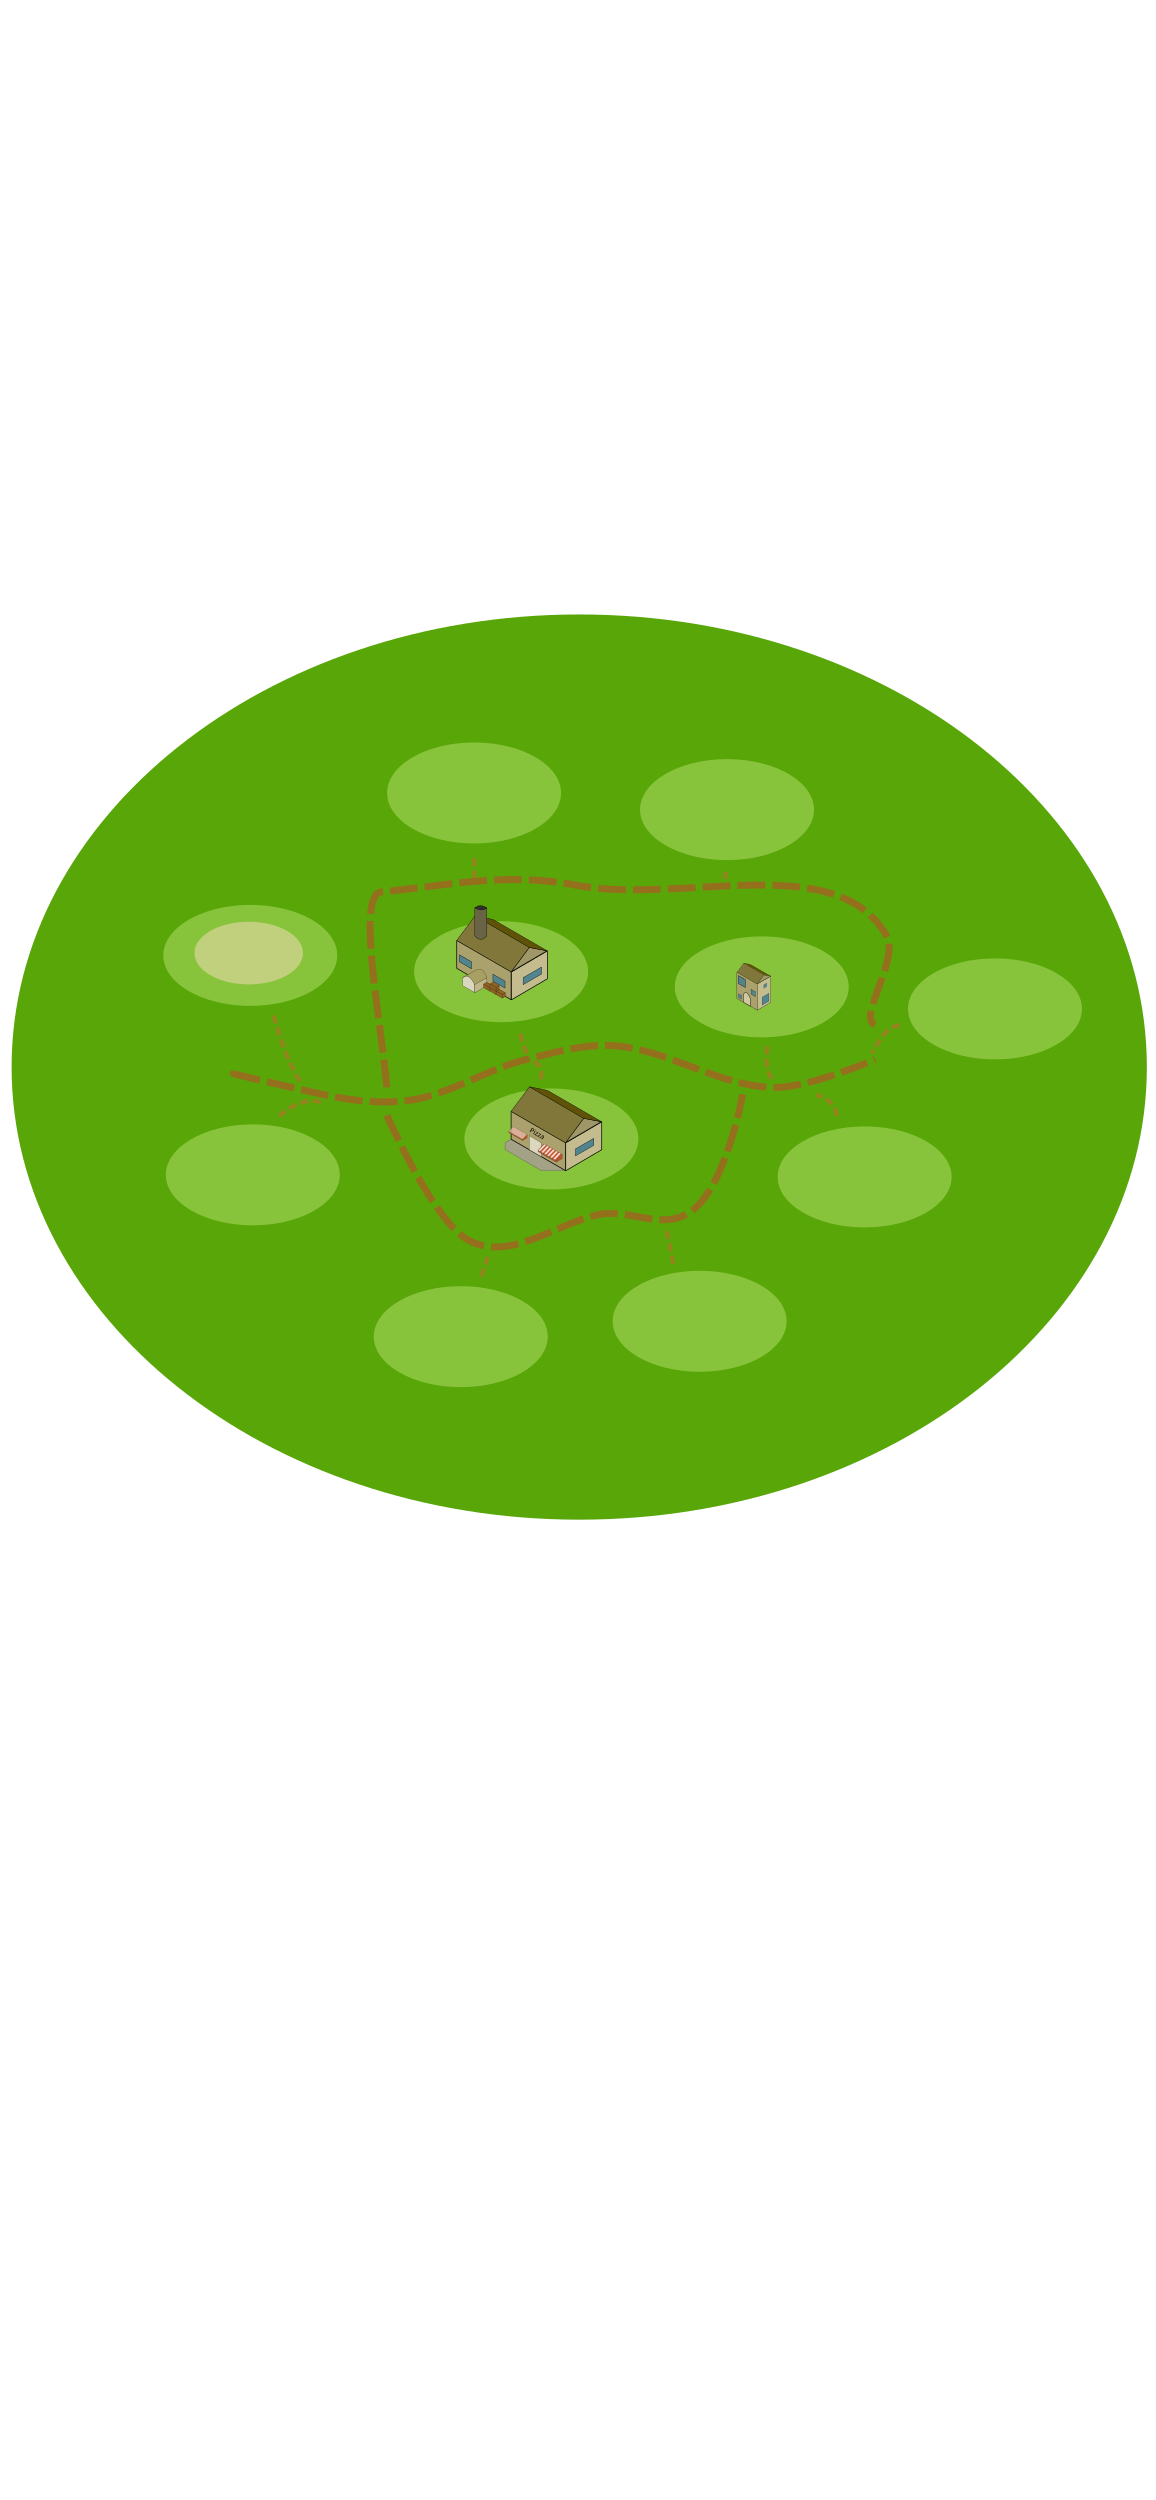
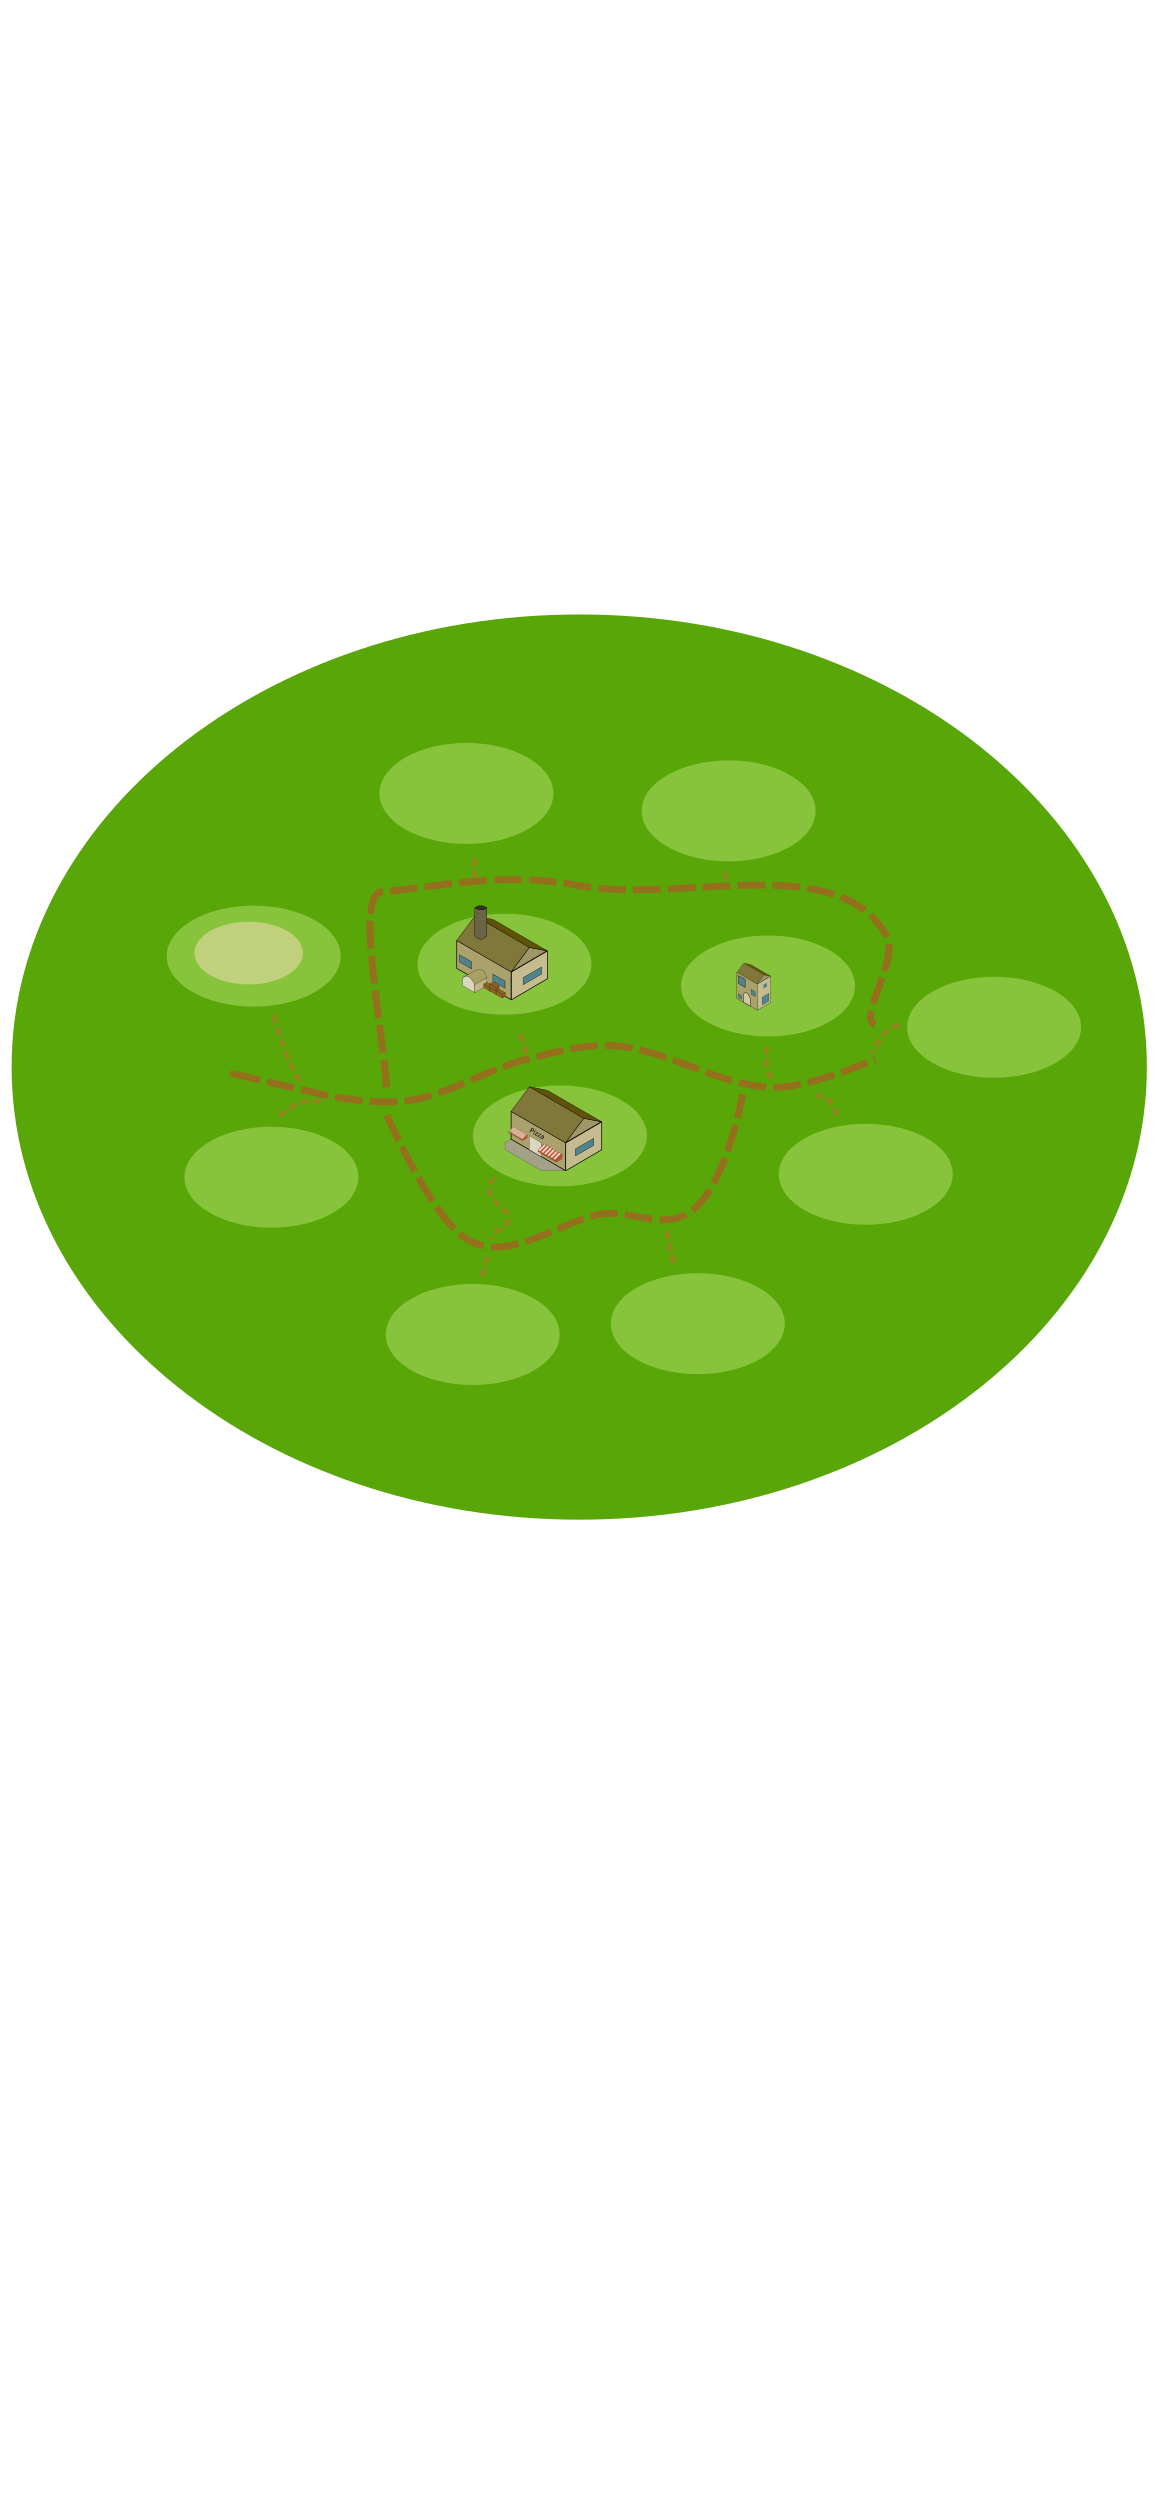
<svg xmlns="http://www.w3.org/2000/svg" xmlns:ns2="http://www.openswatchbook.org/uri/2009/osb" xmlns:xlink="http://www.w3.org/1999/xlink" width="828" height="1792" viewBox="0 0 219.075 474.133" version="1.1" id="svg8">
  <defs id="defs2">
    <pattern xlink:href="#pattern4305" id="pattern4311" patternTransform="matrix(0.01811619,0.01737727,-0.00645259,0.00672697,101.3938,212.3444)" />
    <linearGradient id="linearGradient4225" ns2:paint="solid">
      <stop style="stop-color:#c0552b;stop-opacity:1;" offset="0" id="stop4223" />
    </linearGradient>
    <linearGradient id="linearGradient4194" ns2:paint="solid">
      <stop style="stop-color:#c0552b;stop-opacity:1;" offset="0" id="stop4192" />
    </linearGradient>
    <filter style="color-interpolation-filters:sRGB" id="filter1945" x="-0.017" width="1.034" y="-0.012" height="1.025">
      <feGaussianBlur stdDeviation="0.017" id="feGaussianBlur1947" />
    </filter>
    <pattern patternUnits="userSpaceOnUse" width="1.748" height="1.74" patternTransform="translate(392.813,815.9419)" id="pattern4285">
      <rect x="0.316" y="-0.313" width="1.835" height="0.316" id="rect4268" style="fill:#c0552b;stroke:none;stroke-width:1.076" transform="rotate(44.73916)" />
      <rect x="0.316" y="0.003" width="1.835" height="0.316" id="rect4270" style="fill:#000000;stroke:none;stroke-width:1.076" transform="rotate(44.73916)" />
    </pattern>
    <pattern patternUnits="userSpaceOnUse" width="25.092" height="40.885" patternTransform="translate(893.6224,749.7032)" id="pattern4305">
      <rect style="font-variation-settings:normal;opacity:1;vector-effect:none;fill:#c0552b;fill-opacity:1;stroke:#000000;stroke-width:0;stroke-linecap:butt;stroke-linejoin:miter;stroke-miterlimit:4;stroke-dasharray:none;stroke-dashoffset:0;stroke-opacity:1;stop-color:#000000;stop-opacity:1" id="rect4297" width="12.546" height="40.885" x="1.8897639e-06" y="1.8897639e-06" />
      <rect style="font-variation-settings:normal;opacity:1;vector-effect:none;fill:#ffe1e1;fill-opacity:1;stroke:#000000;stroke-width:0;stroke-linecap:butt;stroke-linejoin:miter;stroke-miterlimit:4;stroke-dasharray:none;stroke-dashoffset:0;stroke-opacity:1;stop-color:#000000;stop-opacity:1" id="rect4299" width="12.546" height="40.885" x="12.546" y="1.8897639e-06" />
    </pattern>
  </defs>
  <g id="layer1" transform="translate(-38.7751,-7.516966)">
    <ellipse style="fill:#59a608;fill-opacity:1;fill-rule:evenodd;stroke-width:0.775" id="path10" cx="148.628" cy="209.89" rx="107.652" ry="85.84" />
    <path style="fill:none;stroke:#000000;stroke-width:0.265px;stroke-linecap:butt;stroke-linejoin:miter;stroke-opacity:1" d="M 115.504,216.538 Z" id="path901" />
    <path style="fill:none;stroke:#000000;stroke-width:0.265px;stroke-linecap:butt;stroke-linejoin:miter;stroke-opacity:1" d="M 115.504,216.538 Z" id="path903" />
  </g>
  <g id="layer3" style="display:inline">
    <g id="g1059" transform="translate(-38.7751,-7.516966)">
      <path style="font-variation-settings:normal;opacity:1;vector-effect:none;fill:none;fill-opacity:1;stroke:#94831d;stroke-width:0.794;stroke-linecap:butt;stroke-linejoin:miter;stroke-miterlimit:4;stroke-dasharray:1.587, 0.794;stroke-dashoffset:0;stroke-opacity:1;stop-color:#000000;stop-opacity:1" d="m 95.661,212.569 c -2.494,-3.823 -3.825,-8.58 -5.292,-13.229" id="path905" />
      <path style="font-variation-settings:normal;opacity:1;vector-effect:none;fill:none;fill-opacity:1;stroke:#94831d;stroke-width:0.794;stroke-linecap:butt;stroke-linejoin:miter;stroke-miterlimit:4;stroke-dasharray:1.587, 0.794;stroke-dashoffset:0;stroke-opacity:1;stop-color:#000000;stop-opacity:1" d="m 91.692,219.184 c 1.489,-1.201 4.524,-3.676 7.938,-2.646" id="path926" />
      <path style="font-variation-settings:normal;opacity:1;vector-effect:none;fill:none;fill-opacity:1;stroke:#94831d;stroke-width:0.794;stroke-linecap:butt;stroke-linejoin:miter;stroke-miterlimit:4;stroke-dasharray:1.587, 0.794;stroke-dashoffset:0;stroke-opacity:1;stop-color:#000000;stop-opacity:1" d="m 184.296,205.954 c -0.292,2.654 -0.252,5.104 1.323,6.615" id="path964" />
      <path style="font-variation-settings:normal;opacity:1;vector-effect:none;fill:none;fill-opacity:1;stroke:#94831d;stroke-width:0.794;stroke-linecap:butt;stroke-linejoin:miter;stroke-miterlimit:4;stroke-dasharray:1.587, 0.794;stroke-dashoffset:0;stroke-opacity:1;stop-color:#000000;stop-opacity:1" d="m 197.525,219.184 c -0.482,-1.92 -1.438,-3.504 -3.969,-3.969" id="path972" />
      <path style="font-variation-settings:normal;opacity:1;vector-effect:none;fill:none;fill-opacity:1;stroke:#94831d;stroke-width:0.794;stroke-linecap:butt;stroke-linejoin:miter;stroke-miterlimit:4;stroke-dasharray:1.587, 0.794;stroke-dashoffset:0;stroke-opacity:1;stop-color:#000000;stop-opacity:1" d="m 209.431,201.986 c -2.357,0.02 -3.804,2.714 -5.292,5.292" id="path980" />
      <path style="font-variation-settings:normal;opacity:1;vector-effect:none;fill:none;fill-opacity:1;stroke:#94831d;stroke-width:0.794;stroke-linecap:butt;stroke-linejoin:miter;stroke-miterlimit:4;stroke-dasharray:1.587, 0.794;stroke-dashoffset:0;stroke-opacity:1;stop-color:#000000;stop-opacity:1" d="m 128.733,170.236 v 3.969" id="path996" />
      <path style="font-variation-settings:normal;opacity:1;vector-effect:none;fill:none;fill-opacity:1;stroke:#94831d;stroke-width:0.794;stroke-linecap:butt;stroke-linejoin:miter;stroke-miterlimit:4;stroke-dasharray:1.587, 0.794;stroke-dashoffset:0;stroke-opacity:1;stop-color:#000000;stop-opacity:1" d="m 176.358,172.882 v 1.323" id="path1004" />
      <path style="font-variation-settings:normal;opacity:1;vector-effect:none;fill:none;fill-opacity:1;stroke:#94831d;stroke-width:0.794;stroke-linecap:butt;stroke-linejoin:miter;stroke-miterlimit:4;stroke-dasharray:1.587, 0.794;stroke-dashoffset:0;stroke-opacity:1;stop-color:#000000;stop-opacity:1" d="m 130.056,249.611 1.323,-3.969" id="path1020" />
      <path style="font-variation-settings:normal;opacity:1;vector-effect:none;fill:none;fill-opacity:1;stroke:#94831d;stroke-width:0.794;stroke-linecap:butt;stroke-linejoin:miter;stroke-miterlimit:4;stroke-dasharray:1.587, 0.794;stroke-dashoffset:0;stroke-opacity:1;stop-color:#000000;stop-opacity:1" d="m 166.477,247.191 -1.323,-6.615" id="path1034" />
-       <path style="font-variation-settings:normal;vector-effect:none;fill:none;fill-opacity:1;stroke:#94831d;stroke-width:0.794;stroke-linecap:butt;stroke-linejoin:miter;stroke-miterlimit:4;stroke-dasharray:1.587, 0.794;stroke-dashoffset:0;stroke-opacity:1;stop-color:#000000" d="m 140.018,208.827 c 2.412,1.509 1.069,2.663 1.323,3.969" id="path942-5" />
+       <path style="font-variation-settings:normal;vector-effect:none;fill:none;fill-opacity:1;stroke:#94831d;stroke-width:0.794;stroke-linecap:butt;stroke-linejoin:miter;stroke-miterlimit:4;stroke-dasharray:1.587, 0.794;stroke-dashoffset:0;stroke-opacity:1;stop-color:#000000" d="m 132.456,230.716 c -0.186,0.569 -2.472,2.758 0.96,5.214 4.981,4.435 -1.622,4.261 -1.263,6.579" id="path942-5" />
      <path style="font-variation-settings:normal;opacity:1;vector-effect:none;fill:none;fill-opacity:1;stroke:#94831d;stroke-width:0.794;stroke-linecap:butt;stroke-linejoin:miter;stroke-miterlimit:4;stroke-dasharray:1.587, 0.794;stroke-dashoffset:0;stroke-opacity:1;stop-color:#000000;stop-opacity:1" d="m 137.372,203.535 1.323,3.969" id="path942" />
    </g>
    <g id="g1045" style="stroke:#94701d;stroke-width:1.323;stroke-miterlimit:4;stroke-dasharray:5.292, 1.323;stroke-dashoffset:0;stroke-opacity:1" transform="translate(-39.4922,-7.671536)">
      <path style="fill:none;fill-opacity:1;stroke:#94701d;stroke-width:1.323;stroke-linecap:butt;stroke-linejoin:miter;stroke-miterlimit:4;stroke-dasharray:5.292, 1.323;stroke-dashoffset:0;stroke-opacity:1" d="m 83.754,211.246 c -0.521,0.037 6.36,1.56 12.474,2.979 6.354,1.476 12.093,2.84 19.276,2.312 8.344,-0.613 15.692,-5.921 23.812,-7.938 5.206,-1.293 10.515,-2.86 15.875,-2.646 10.9,0.435 20.842,8.119 31.75,7.938 6.42,-0.107 18.521,-5.292 18.521,-5.292" id="path895" />
      <path style="font-variation-settings:normal;opacity:1;vector-effect:none;fill:none;fill-opacity:1;stroke:#94701d;stroke-width:1.323;stroke-linecap:butt;stroke-linejoin:miter;stroke-miterlimit:4;stroke-dasharray:5.292, 1.323;stroke-dashoffset:0;stroke-opacity:1;stop-color:#000000;stop-opacity:1" d="m 112.858,213.892 c -1.111,-12.776 -5.908,-36.648 -1.01,-37.078 11.2,-0.984 23.293,-3.858 36.729,-1.287 20.129,3.853 49.325,-6.984 58.988,9.48 2.702,4.603 -5.616,15.822 -2.102,16.979" id="path988" />
      <path style="font-variation-settings:normal;opacity:1;vector-effect:none;fill:none;fill-opacity:1;stroke:#94701d;stroke-width:1.323;stroke-linecap:butt;stroke-linejoin:miter;stroke-miterlimit:4;stroke-dasharray:5.292, 1.323;stroke-dashoffset:0;stroke-opacity:1;stop-color:#000000;stop-opacity:1" d="m 112.858,219.184 c 0,0 8.683,19.966 15.451,23.668 7.604,4.159 15.998,-2.695 24.211,-4.732 6.001,-1.488 11.889,2.87 17.383,-0.281 7.217,-4.14 10.425,-22.623 10.425,-22.623" id="path1012" />
    </g>
  </g>
  <g id="layer2" style="display:inline">
-     <ellipse style="fill:#87c43b;fill-opacity:1;stroke-width:0.379" id="lot1" cx="144.469" cy="187.165" rx="16.495" ry="9.577" data-type="lot" />
-     <ellipse style="fill:#87c43b;fill-opacity:1;stroke-width:0.379" id="lot11" cx="188.701" cy="191.341" rx="16.495" ry="9.577" data-type="lot" />
-     <ellipse style="fill:#87c43b;fill-opacity:1;stroke-width:0.379" id="lot10" cx="137.883" cy="153.547" rx="16.495" ry="9.577" data-type="lot" />
-     <ellipse style="fill:#87c43b;fill-opacity:1;stroke-width:0.379" id="lot9" cx="89.91" cy="150.391" rx="16.495" ry="9.577" data-type="lot" />
-     <ellipse style="fill:#87c43b;fill-opacity:1;stroke-width:0.379" id="lot8" cx="47.465" cy="181.193" rx="16.495" ry="9.577" data-type="lot" />
-     <ellipse style="fill:#87c43b;fill-opacity:1;stroke-width:0.379" id="lot7" cx="47.946" cy="222.814" rx="16.495" ry="9.577" data-type="lot" />
-     <ellipse style="fill:#87c43b;fill-opacity:1;stroke-width:0.379" id="lot6" cx="87.388" cy="253.499" rx="16.495" ry="9.577" data-type="lot" />
-     <ellipse style="fill:#87c43b;fill-opacity:1;stroke-width:0.379" id="lot5" cx="132.689" cy="250.583" rx="16.495" ry="9.577" data-type="lot" />
-     <ellipse style="fill:#87c43b;fill-opacity:1;stroke-width:0.379" id="lot4" cx="163.978" cy="223.207" rx="16.495" ry="9.577" data-type="lot" />
-     <ellipse style="fill:#87c43b;fill-opacity:1;stroke-width:0.379" id="lot3" cx="104.572" cy="216.004" rx="16.495" ry="9.577" data-type="lot" />
-     <ellipse style="fill:#87c43b;fill-opacity:1;stroke-width:0.379" id="lot2" cx="95.034" cy="184.284" rx="16.495" ry="9.577" data-type="lot" />
+     <g id="lot11" transform="translate(188.5337,194.8192)">
+       <ellipse style="fill:#87c43b;fill-opacity:1;stroke-width:0.379" id="lot11ellipse" cx="0" cy="0" rx="16.495" ry="9.577" data-type="lot" />
+     </g>
+     <g id="lot10" transform="translate(138.1942,153.7876)">
+       <ellipse style="fill:#87c43b;fill-opacity:1;stroke-width:0.379" id="lot10ellipse" cx="0" cy="0" rx="16.495" ry="9.577" data-type="lot" />
+     </g>
+     <g id="lot9" transform="translate(88.4606,150.4785)">
+       <ellipse style="fill:#87c43b;fill-opacity:1;stroke-width:0.379" id="lot9ellipse" cx="0" cy="0" rx="16.495" ry="9.577" data-type="lot" />
+     </g>
+     <g id="lot8" transform="translate(48.1209,181.3318)">
+       <ellipse style="fill:#87c43b;fill-opacity:1;stroke-width:0.379" id="lot8ellipse" cx="0" cy="0" rx="16.495" ry="9.577" data-type="lot" />
+     </g>
+     <g id="lot7" transform="translate(51.47407,223.255)">
+       <ellipse style="fill:#87c43b;fill-opacity:1;stroke-width:0.379" id="lot7ellipse" cx="0" cy="0" rx="16.495" ry="9.577" data-type="lot" />
+     </g>
+     <g id="lot6" transform="translate(89.65304,253.0896)">
+       <ellipse style="fill:#87c43b;fill-opacity:1;stroke-width:0.379" id="lot6ellipse" cx="0" cy="0" rx="16.495" ry="9.577" data-type="lot" />
+     </g>
+     <g id="lot5" transform="translate(132.3443,251.0335)">
+       <ellipse style="fill:#87c43b;fill-opacity:1;stroke-width:0.379" id="lot5ellipse" cx="0" cy="0" rx="16.495" ry="9.577" data-type="lot" />
+     </g>
+     <g id="lot4" transform="translate(164.1951,222.7054)">
+       <ellipse style="fill:#87c43b;fill-opacity:1;stroke-width:0.379" id="lot4ellipse" cx="0" cy="0" rx="16.495" ry="9.577" data-type="lot" />
+     </g>
+     <g id="lot3" transform="translate(106.1897,215.4242)">
+       <ellipse style="fill:#87c43b;fill-opacity:1;stroke-width:0.379" id="lot3ellipse" rx="16.495" ry="9.577" data-type="lot" cx="0" cy="0" />
+     </g>
+     <g id="lot2" transform="translate(95.67046,182.8625)">
+       <ellipse style="fill:#87c43b;fill-opacity:1;stroke-width:0.379" id="lot2ellipse" cx="0" cy="0" rx="16.495" ry="9.577" data-type="lot" />
+     </g>
+     <g id="lot1" transform="translate(145.6614,186.9934)">
+       <ellipse style="fill:#87c43b;fill-opacity:1;stroke-width:0.379" id="lot1ellipse" cx="0" cy="0" rx="16.495" ry="9.577" data-type="lot" />
+     </g>
  </g>
-   <ellipse style="fill:#c1d07c;fill-opacity:1;stroke-width:0.236" id="ellipse1792" cx="47.172" cy="180.753" rx="10.288" ry="5.943" />
  <g id="layer4">
+     <ellipse style="fill:#c1d07c;fill-opacity:1;stroke-width:0.236" id="ellipse1792" cx="47.172" cy="180.753" rx="10.288" ry="5.943" />
    <g id="g1866">
      <path style="fill:#a3a287;fill-opacity:1;stroke:#545454;stroke-width:0.066;stroke-linecap:butt;stroke-linejoin:miter;stroke-miterlimit:4;stroke-dasharray:none;stroke-opacity:1" d="m 96.933,216.059 -1.146,0.661 v 1.296 l 6.874,3.995 h 4.583 z" id="path4321" />
      <path style="display:inline;fill:#aaa16c;fill-opacity:1;stroke:#000000;stroke-width:0.132;stroke-linecap:butt;stroke-linejoin:bevel;stroke-miterlimit:4;stroke-dasharray:none;stroke-opacity:1" d="m 107.244,222.012 3e-5,-5.292 -10.311,-5.953 -3e-5,5.292 z" id="path1821" />
      <path style="display:inline;fill:#c4bc8e;fill-opacity:1;stroke:#000000;stroke-width:0.132;stroke-linecap:butt;stroke-linejoin:bevel;stroke-miterlimit:4;stroke-dasharray:none;stroke-opacity:1" d="m 107.29,216.747 6.828,-3.995 v 5.292 l -6.828,3.995 z" id="path1823" />
      <path style="font-variation-settings:normal;opacity:1;vector-effect:none;fill:#9f9768;fill-opacity:1;stroke:#000000;stroke-width:0.132;stroke-linecap:butt;stroke-linejoin:bevel;stroke-miterlimit:4;stroke-dasharray:none;stroke-dashoffset:0;stroke-opacity:1;stop-color:#000000;stop-opacity:1" d="m 107.244,216.72 3.437,-4.63 3.391,0.635 z" id="path1830" />
      <path style="fill:#81773b;fill-opacity:1;stroke:#000000;stroke-width:0.066;stroke-linecap:butt;stroke-linejoin:bevel;stroke-miterlimit:4;stroke-dasharray:none;stroke-opacity:1" d="m 107.244,216.72 -10.311,-5.953 3.483,-4.657 10.265,5.98 z" id="path1832" />
      <path style="fill:#605307;fill-opacity:1;stroke:#000000;stroke-width:0.066;stroke-linecap:butt;stroke-linejoin:bevel;stroke-miterlimit:4;stroke-dasharray:none;stroke-opacity:1" d="m 110.681,212.09 3.391,0.635 -10.265,-5.927 -3.391,-0.688 z" id="path1834" />
      <path style="fill:#dbd7be;fill-opacity:1;stroke:#49462b;stroke-width:0.066;stroke-linecap:butt;stroke-linejoin:miter;stroke-miterlimit:4;stroke-dasharray:none;stroke-opacity:1" d="m 100.37,218.043 v -2.672 l 2.288,1.351 0.003,2.644 z" id="path1858" />
      <g id="g2145" transform="translate(0.517711,1.039582)">
        <path style="fill:#c0552b;fill-opacity:1;stroke:#000000;stroke-width:0.026;stroke-linecap:butt;stroke-linejoin:miter;stroke-miterlimit:4;stroke-dasharray:none;stroke-opacity:1" d="m 104.953,219.075 -3.434,-1.954 -0.003,0.261 3.437,1.984 z" id="path2139" />
        <path style="fill:url(#pattern4311);fill-opacity:1;stroke:#000000;stroke-width:0.026;stroke-linecap:butt;stroke-linejoin:miter;stroke-miterlimit:4;stroke-dasharray:none;stroke-opacity:1" d="m 106.098,217.884 -3.44,-1.982 -1.14,1.219 3.434,1.954 z" id="path2141" />
        <path style="font-variation-settings:normal;opacity:1;vector-effect:none;fill:#c0552b;fill-opacity:1;stroke:#000000;stroke-width:0.026;stroke-linecap:butt;stroke-linejoin:miter;stroke-miterlimit:4;stroke-dasharray:none;stroke-dashoffset:0;stroke-opacity:1;stop-color:#000000;stop-opacity:1" d="m 106.098,218.705 v -0.821 l -1.145,1.191 v 0.291 z" id="path2147" />
      </g>
      <g id="g4319" transform="matrix(0.7696029,0,0,0.7696029,18.32554,47.48896)">
        <path style="fill:#c0552b;fill-opacity:1;stroke:#000000;stroke-width:0.026;stroke-linecap:butt;stroke-linejoin:miter;stroke-miterlimit:4;stroke-dasharray:none;stroke-opacity:1" d="m 104.953,219.075 -3.434,-1.954 -0.003,0.261 3.437,1.984 z" id="path4313" />
        <path style="fill:url(#pattern4311);fill-opacity:1;stroke:#000000;stroke-width:0.026;stroke-linecap:butt;stroke-linejoin:miter;stroke-miterlimit:4;stroke-dasharray:none;stroke-opacity:1" d="m 106.098,217.884 -3.44,-1.982 -1.14,1.219 3.434,1.954 z" id="path4315" />
        <path style="font-variation-settings:normal;opacity:1;vector-effect:none;fill:#c0552b;fill-opacity:1;stroke:#000000;stroke-width:0.026;stroke-linecap:butt;stroke-linejoin:miter;stroke-miterlimit:4;stroke-dasharray:none;stroke-dashoffset:0;stroke-opacity:1;stop-color:#000000;stop-opacity:1" d="m 106.098,218.705 v -0.821 l -1.145,1.191 v 0.291 z" id="path4317" />
      </g>
      <text xml:space="preserve" style="font-style:normal;font-weight:normal;font-size:1.292px;line-height:1.25;font-family:sans-serif;fill:#000000;fill-opacity:1;stroke:none;stroke-width:0.032" x="192.473" y="138.15" id="text4330" transform="rotate(29.27473)">
        <tspan id="tspan4328" x="192.473" y="138.15" style="stroke-width:0.032">Pizza</tspan>
      </text>
      <path style="fill:#50858f;fill-opacity:1;stroke:#000000;stroke-width:0.066;stroke-linecap:butt;stroke-linejoin:miter;stroke-miterlimit:4;stroke-dasharray:none;stroke-opacity:1" d="m 112.613,217.21 -3.488,2.008 0.006,-1.32 3.483,-2.011 z" id="path2009-3" />
    </g>
    <g id="g1880" transform="translate(-10.31111,-32.41145)">
      <path style="display:inline;fill:#aaa16c;fill-opacity:1;stroke:#000000;stroke-width:0.132;stroke-linecap:butt;stroke-linejoin:bevel;stroke-miterlimit:4;stroke-dasharray:none;stroke-opacity:1" d="m 107.244,222.012 3e-5,-5.292 -10.311,-5.953 -3e-5,5.292 z" id="path1868" />
      <path style="display:inline;fill:#c4bc8e;fill-opacity:1;stroke:#000000;stroke-width:0.132;stroke-linecap:butt;stroke-linejoin:bevel;stroke-miterlimit:4;stroke-dasharray:none;stroke-opacity:1" d="m 107.29,216.747 6.828,-3.995 v 5.292 l -6.828,3.995 z" id="path1870" />
      <path style="font-variation-settings:normal;opacity:1;vector-effect:none;fill:#9f9768;fill-opacity:1;stroke:#000000;stroke-width:0.132;stroke-linecap:butt;stroke-linejoin:bevel;stroke-miterlimit:4;stroke-dasharray:none;stroke-dashoffset:0;stroke-opacity:1;stop-color:#000000;stop-opacity:1" d="m 107.244,216.72 3.437,-4.63 3.391,0.635 z" id="path1872" />
      <path style="fill:#81773b;fill-opacity:1;stroke:#000000;stroke-width:0.066;stroke-linecap:butt;stroke-linejoin:bevel;stroke-miterlimit:4;stroke-dasharray:none;stroke-opacity:1" d="m 107.244,216.72 -10.311,-5.953 3.483,-4.657 10.265,5.98 z" id="path1874" />
      <path style="fill:#605307;fill-opacity:1;stroke:#000000;stroke-width:0.066;stroke-linecap:butt;stroke-linejoin:bevel;stroke-miterlimit:4;stroke-dasharray:none;stroke-opacity:1" d="m 110.681,212.09 3.391,0.635 -10.265,-5.927 -3.391,-0.688 z" id="path1876" />
      <path style="fill:#dbd7be;fill-opacity:1;stroke:#49462b;stroke-width:0.066;stroke-linecap:butt;stroke-linejoin:miter;stroke-miterlimit:4;stroke-dasharray:none;stroke-opacity:1;filter:url(#filter1945)" d="m 98.082,219.364 -0.012,-1.534 c 0.926,-0.809 1.644,-0.11 2.269,1.103 l 0.034,1.755 z" id="path1882" />
      <path style="font-variation-settings:normal;opacity:1;vector-effect:none;fill:#bfb78a;fill-opacity:1;stroke:#49462b;stroke-width:0.066;stroke-linecap:butt;stroke-linejoin:miter;stroke-miterlimit:4;stroke-dasharray:none;stroke-dashoffset:0;stroke-opacity:1;stop-color:#000000;stop-opacity:1" d="m 100.373,220.687 2.288,-1.321 -0.019,-1.53 -2.303,1.096 z" id="path1929" />
      <path style="font-variation-settings:normal;opacity:1;vector-effect:none;fill:#a8a063;fill-opacity:1;stroke:#49462b;stroke-width:0.066;stroke-linecap:butt;stroke-linejoin:miter;stroke-miterlimit:4;stroke-dasharray:none;stroke-dashoffset:0;stroke-opacity:1;stop-color:#000000;stop-opacity:1" d="m 100.361,219.153 2.281,-1.317 c -0.489,-1.647 -1.273,-1.95 -2.281,-1.329 l -2.291,1.323 c 0.72,-0.692 1.512,-0.205 2.291,1.323 z" id="path1937" />
      <path style="fill:#6a6446;fill-opacity:1;stroke:#000000;stroke-width:0.066;stroke-linecap:round;stroke-linejoin:bevel;stroke-miterlimit:4;stroke-dasharray:none;stroke-opacity:1" d="m 100.361,209.892 v -5.292 c 2.281,-0.006 0,0 2.281,0.006 v 5.292 c -0.748,0.865 -1.508,0.885 -2.281,-0.006 z" id="path2015" />
      <path style="fill:#50858f;fill-opacity:1;stroke:#000000;stroke-width:0.066;stroke-linecap:butt;stroke-linejoin:miter;stroke-miterlimit:4;stroke-dasharray:none;stroke-opacity:1" d="m 113.01,217.142 -3.488,2.008 0.006,-1.32 3.483,-2.011 z" id="path2009" />
      <path style="fill:#50858f;fill-opacity:1;stroke:#000000;stroke-width:0.066;stroke-linecap:butt;stroke-linejoin:miter;stroke-miterlimit:4;stroke-dasharray:none;stroke-opacity:1" d="m 99.732,216.143 -2.291,-1.323 v -1.323 l 2.291,1.323 z" id="path2007" />
      <path style="fill:#50858f;fill-opacity:1;stroke:#000000;stroke-width:0.066;stroke-linecap:butt;stroke-linejoin:miter;stroke-miterlimit:4;stroke-dasharray:none;stroke-opacity:1" d="m 106.09,219.814 -2.291,-1.323 v -1.323 l 2.291,1.323 z" id="path2005" />
      <path style="display:inline;fill:#323027;fill-opacity:1;stroke:#000000;stroke-width:0.066;stroke-linecap:butt;stroke-linejoin:miter;stroke-miterlimit:4;stroke-dasharray:none;stroke-opacity:1" d="m 100.361,204.601 c 0.778,0.413 1.537,0.574 2.281,0.006 -0.815,-0.571 -1.569,-0.574 -2.281,-0.006 z" id="path2017" />
      <g id="g4444" transform="translate(-1.189609,-0.6537804)">
        <path style="font-variation-settings:normal;opacity:1;vector-effect:none;fill:#8e6324;fill-opacity:1;stroke:#5d4014;stroke-width:0.093;stroke-linecap:butt;stroke-linejoin:round;stroke-miterlimit:4;stroke-dasharray:none;stroke-dashoffset:0;stroke-opacity:1;stop-color:#000000;stop-opacity:1" d="m 104.953,220.689 v -0.661 l -0.573,0.331 v 0.661 z" id="path4438" />
        <path style="font-variation-settings:normal;opacity:1;vector-effect:none;fill:#8e6324;fill-opacity:1;stroke:#5d4014;stroke-width:0.093;stroke-linecap:butt;stroke-linejoin:round;stroke-miterlimit:4;stroke-dasharray:none;stroke-dashoffset:0;stroke-opacity:1;stop-color:#000000;stop-opacity:1" d="m 104.953,220.027 -1.146,-0.661 -0.573,0.331 1.146,0.661 z" id="path4440" />
        <path style="font-variation-settings:normal;opacity:1;vector-effect:none;fill:#8e6324;fill-opacity:1;stroke:#5d4014;stroke-width:0.093;stroke-linecap:butt;stroke-linejoin:round;stroke-miterlimit:4;stroke-dasharray:none;stroke-dashoffset:0;stroke-opacity:1;stop-color:#000000;stop-opacity:1" d="m 104.38,220.358 v 0.661 l -1.146,-0.661 v -0.661 z" id="path4442" />
      </g>
      <g id="g4420">
        <path style="font-variation-settings:normal;opacity:1;vector-effect:none;fill:#8e6324;fill-opacity:1;stroke:#5d4014;stroke-width:0.093;stroke-linecap:butt;stroke-linejoin:round;stroke-miterlimit:4;stroke-dasharray:none;stroke-dashoffset:0;stroke-opacity:1;stop-color:#000000;stop-opacity:1" d="m 104.953,220.689 v -0.661 l -0.573,0.331 v 0.661 z" id="path4393" />
        <path style="font-variation-settings:normal;opacity:1;vector-effect:none;fill:#8e6324;fill-opacity:1;stroke:#5d4014;stroke-width:0.093;stroke-linecap:butt;stroke-linejoin:round;stroke-miterlimit:4;stroke-dasharray:none;stroke-dashoffset:0;stroke-opacity:1;stop-color:#000000;stop-opacity:1" d="m 104.953,220.027 -1.146,-0.661 -0.573,0.331 1.146,0.661 z" id="path4401" />
        <path style="font-variation-settings:normal;opacity:1;vector-effect:none;fill:#8e6324;fill-opacity:1;stroke:#5d4014;stroke-width:0.093;stroke-linecap:butt;stroke-linejoin:round;stroke-miterlimit:4;stroke-dasharray:none;stroke-dashoffset:0;stroke-opacity:1;stop-color:#000000;stop-opacity:1" d="m 104.38,220.358 v 0.661 l -1.146,-0.661 v -0.661 z" id="path4409" />
      </g>
      <g id="g4428" transform="translate(0.00340035,-0.6678442)">
        <path style="font-variation-settings:normal;opacity:1;vector-effect:none;fill:#8e6324;fill-opacity:1;stroke:#5d4014;stroke-width:0.093;stroke-linecap:butt;stroke-linejoin:round;stroke-miterlimit:4;stroke-dasharray:none;stroke-dashoffset:0;stroke-opacity:1;stop-color:#000000;stop-opacity:1" d="m 104.953,220.689 v -0.661 l -0.573,0.331 v 0.661 z" id="path4422" />
        <path style="font-variation-settings:normal;opacity:1;vector-effect:none;fill:#8e6324;fill-opacity:1;stroke:#5d4014;stroke-width:0.093;stroke-linecap:butt;stroke-linejoin:round;stroke-miterlimit:4;stroke-dasharray:none;stroke-dashoffset:0;stroke-opacity:1;stop-color:#000000;stop-opacity:1" d="m 104.953,220.027 -1.146,-0.661 -0.573,0.331 1.146,0.661 z" id="path4424" />
        <path style="font-variation-settings:normal;opacity:1;vector-effect:none;fill:#8e6324;fill-opacity:1;stroke:#5d4014;stroke-width:0.093;stroke-linecap:butt;stroke-linejoin:round;stroke-miterlimit:4;stroke-dasharray:none;stroke-dashoffset:0;stroke-opacity:1;stop-color:#000000;stop-opacity:1" d="m 104.38,220.358 v 0.661 l -1.146,-0.661 v -0.661 z" id="path4426" />
      </g>
      <g id="g4436" transform="translate(1.180727,0.6736996)">
        <path style="font-variation-settings:normal;opacity:1;vector-effect:none;fill:#8e6324;fill-opacity:1;stroke:#5d4014;stroke-width:0.093;stroke-linecap:butt;stroke-linejoin:round;stroke-miterlimit:4;stroke-dasharray:none;stroke-dashoffset:0;stroke-opacity:1;stop-color:#000000;stop-opacity:1" d="m 104.953,220.689 v -0.661 l -0.573,0.331 v 0.661 z" id="path4430" />
        <path style="font-variation-settings:normal;opacity:1;vector-effect:none;fill:#8e6324;fill-opacity:1;stroke:#5d4014;stroke-width:0.093;stroke-linecap:butt;stroke-linejoin:round;stroke-miterlimit:4;stroke-dasharray:none;stroke-dashoffset:0;stroke-opacity:1;stop-color:#000000;stop-opacity:1" d="m 104.953,220.027 -1.146,-0.661 -0.573,0.331 1.146,0.661 z" id="path4432" />
        <path style="font-variation-settings:normal;opacity:1;vector-effect:none;fill:#8e6324;fill-opacity:1;stroke:#5d4014;stroke-width:0.093;stroke-linecap:butt;stroke-linejoin:round;stroke-miterlimit:4;stroke-dasharray:none;stroke-dashoffset:0;stroke-opacity:1;stop-color:#000000;stop-opacity:1" d="m 104.38,220.358 v 0.661 l -1.146,-0.661 v -0.661 z" id="path4434" />
      </g>
    </g>
-     <g id="g2031" transform="matrix(0.3734772,0,0,0.3734772,103.5498,105.6711)" style="display:inline">
+     <g id="house1" transform="matrix(0.3734772,0,0,0.3734772,103.5498,105.6711)" style="display:inline">
      <path style="display:inline;fill:#aaa16c;fill-opacity:1;stroke:#000000;stroke-width:0.132;stroke-linecap:butt;stroke-linejoin:bevel;stroke-miterlimit:4;stroke-dasharray:none;stroke-opacity:1" d="m 107.25,230.034 -0.005,-13.314 -10.311,-5.953 0.005,13.314 z" id="path2019" />
      <path style="display:inline;fill:#c4bc8e;fill-opacity:1;stroke:#000000;stroke-width:0.132;stroke-linecap:butt;stroke-linejoin:bevel;stroke-miterlimit:4;stroke-dasharray:none;stroke-opacity:1" d="m 107.29,216.747 6.828,-3.995 0.005,13.314 -6.828,3.995 z" id="path2021" />
      <path style="font-variation-settings:normal;opacity:1;vector-effect:none;fill:#9f9768;fill-opacity:1;stroke:#000000;stroke-width:0.132;stroke-linecap:butt;stroke-linejoin:bevel;stroke-miterlimit:4;stroke-dasharray:none;stroke-dashoffset:0;stroke-opacity:1;stop-color:#000000;stop-opacity:1" d="m 107.244,216.72 3.437,-4.63 3.391,0.635 z" id="path2023" />
      <path style="fill:#81773b;fill-opacity:1;stroke:#000000;stroke-width:0.066;stroke-linecap:butt;stroke-linejoin:bevel;stroke-miterlimit:4;stroke-dasharray:none;stroke-opacity:1" d="m 107.244,216.72 -10.311,-5.953 3.483,-4.657 10.265,5.98 z" id="path2025" />
      <path style="fill:#605307;fill-opacity:1;stroke:#000000;stroke-width:0.066;stroke-linecap:butt;stroke-linejoin:bevel;stroke-miterlimit:4;stroke-dasharray:none;stroke-opacity:1" d="m 110.681,212.09 3.391,0.635 -10.265,-5.927 -3.391,-0.688 z" id="path2027" />
      <path style="fill:#d0c9a0;fill-opacity:1;stroke:#000000;stroke-width:0.201;stroke-linecap:butt;stroke-linejoin:miter;stroke-miterlimit:4;stroke-dasharray:none;stroke-opacity:1" d="M 103.775,228.028 V 224.016 c -1.468,-3.279 -2.607,-3.78 -3.475,-2.006 v 4.012 z" id="path2077" />
      <path style="fill:#50858f;fill-opacity:1;stroke:#000000;stroke-width:0.188;stroke-linecap:butt;stroke-linejoin:miter;stroke-miterlimit:4;stroke-dasharray:none;stroke-opacity:1" d="m 101.178,218.505 -3.475,-2.006 v -4.012 l 3.475,2.006 z" id="path2110" />
      <path style="fill:#50858f;fill-opacity:1;stroke:#000000;stroke-width:0.116;stroke-linecap:butt;stroke-linejoin:miter;stroke-miterlimit:4;stroke-dasharray:none;stroke-opacity:1" d="m 106.276,223.172 -2.152,-1.243 v -2.485 l 2.152,1.243 z" id="path2114" />
      <path style="fill:#50858f;fill-opacity:1;stroke:#000000;stroke-width:0.089;stroke-linecap:butt;stroke-linejoin:miter;stroke-miterlimit:4;stroke-dasharray:none;stroke-opacity:1" d="m 99.309,224.481 -1.644,-0.949 v -1.898 l 1.644,0.949 z" id="path2116" />
      <path style="font-variation-settings:normal;opacity:1;vector-effect:none;fill:#50858f;fill-opacity:1;stroke:#000000;stroke-width:0.089;stroke-linecap:butt;stroke-linejoin:miter;stroke-miterlimit:4;stroke-dasharray:none;stroke-dashoffset:0;stroke-opacity:1;stop-color:#000000;stop-opacity:1" d="m 109.74,227.46 3.475,-2.006 v -4.012 l -3.475,2.006 z" id="path2129" />
      <path style="font-variation-settings:normal;opacity:1;vector-effect:none;fill:#50858f;fill-opacity:1;stroke:#000000;stroke-width:0.041;stroke-linecap:butt;stroke-linejoin:miter;stroke-miterlimit:4;stroke-dasharray:none;stroke-dashoffset:0;stroke-opacity:1;stop-color:#000000;stop-opacity:1" d="m 110.543,218.968 1.605,-0.927 v -1.853 l -1.605,0.927 z" id="path2137" />
    </g>
  </g>
  <g id="layer5">
    <rect style="fill:url(#pattern4305);stroke:none" transform="scale(0.2645833)" width="25.092" height="40.885" x="893.622" y="749.703" id="rect4309" />
  </g>
</svg>
